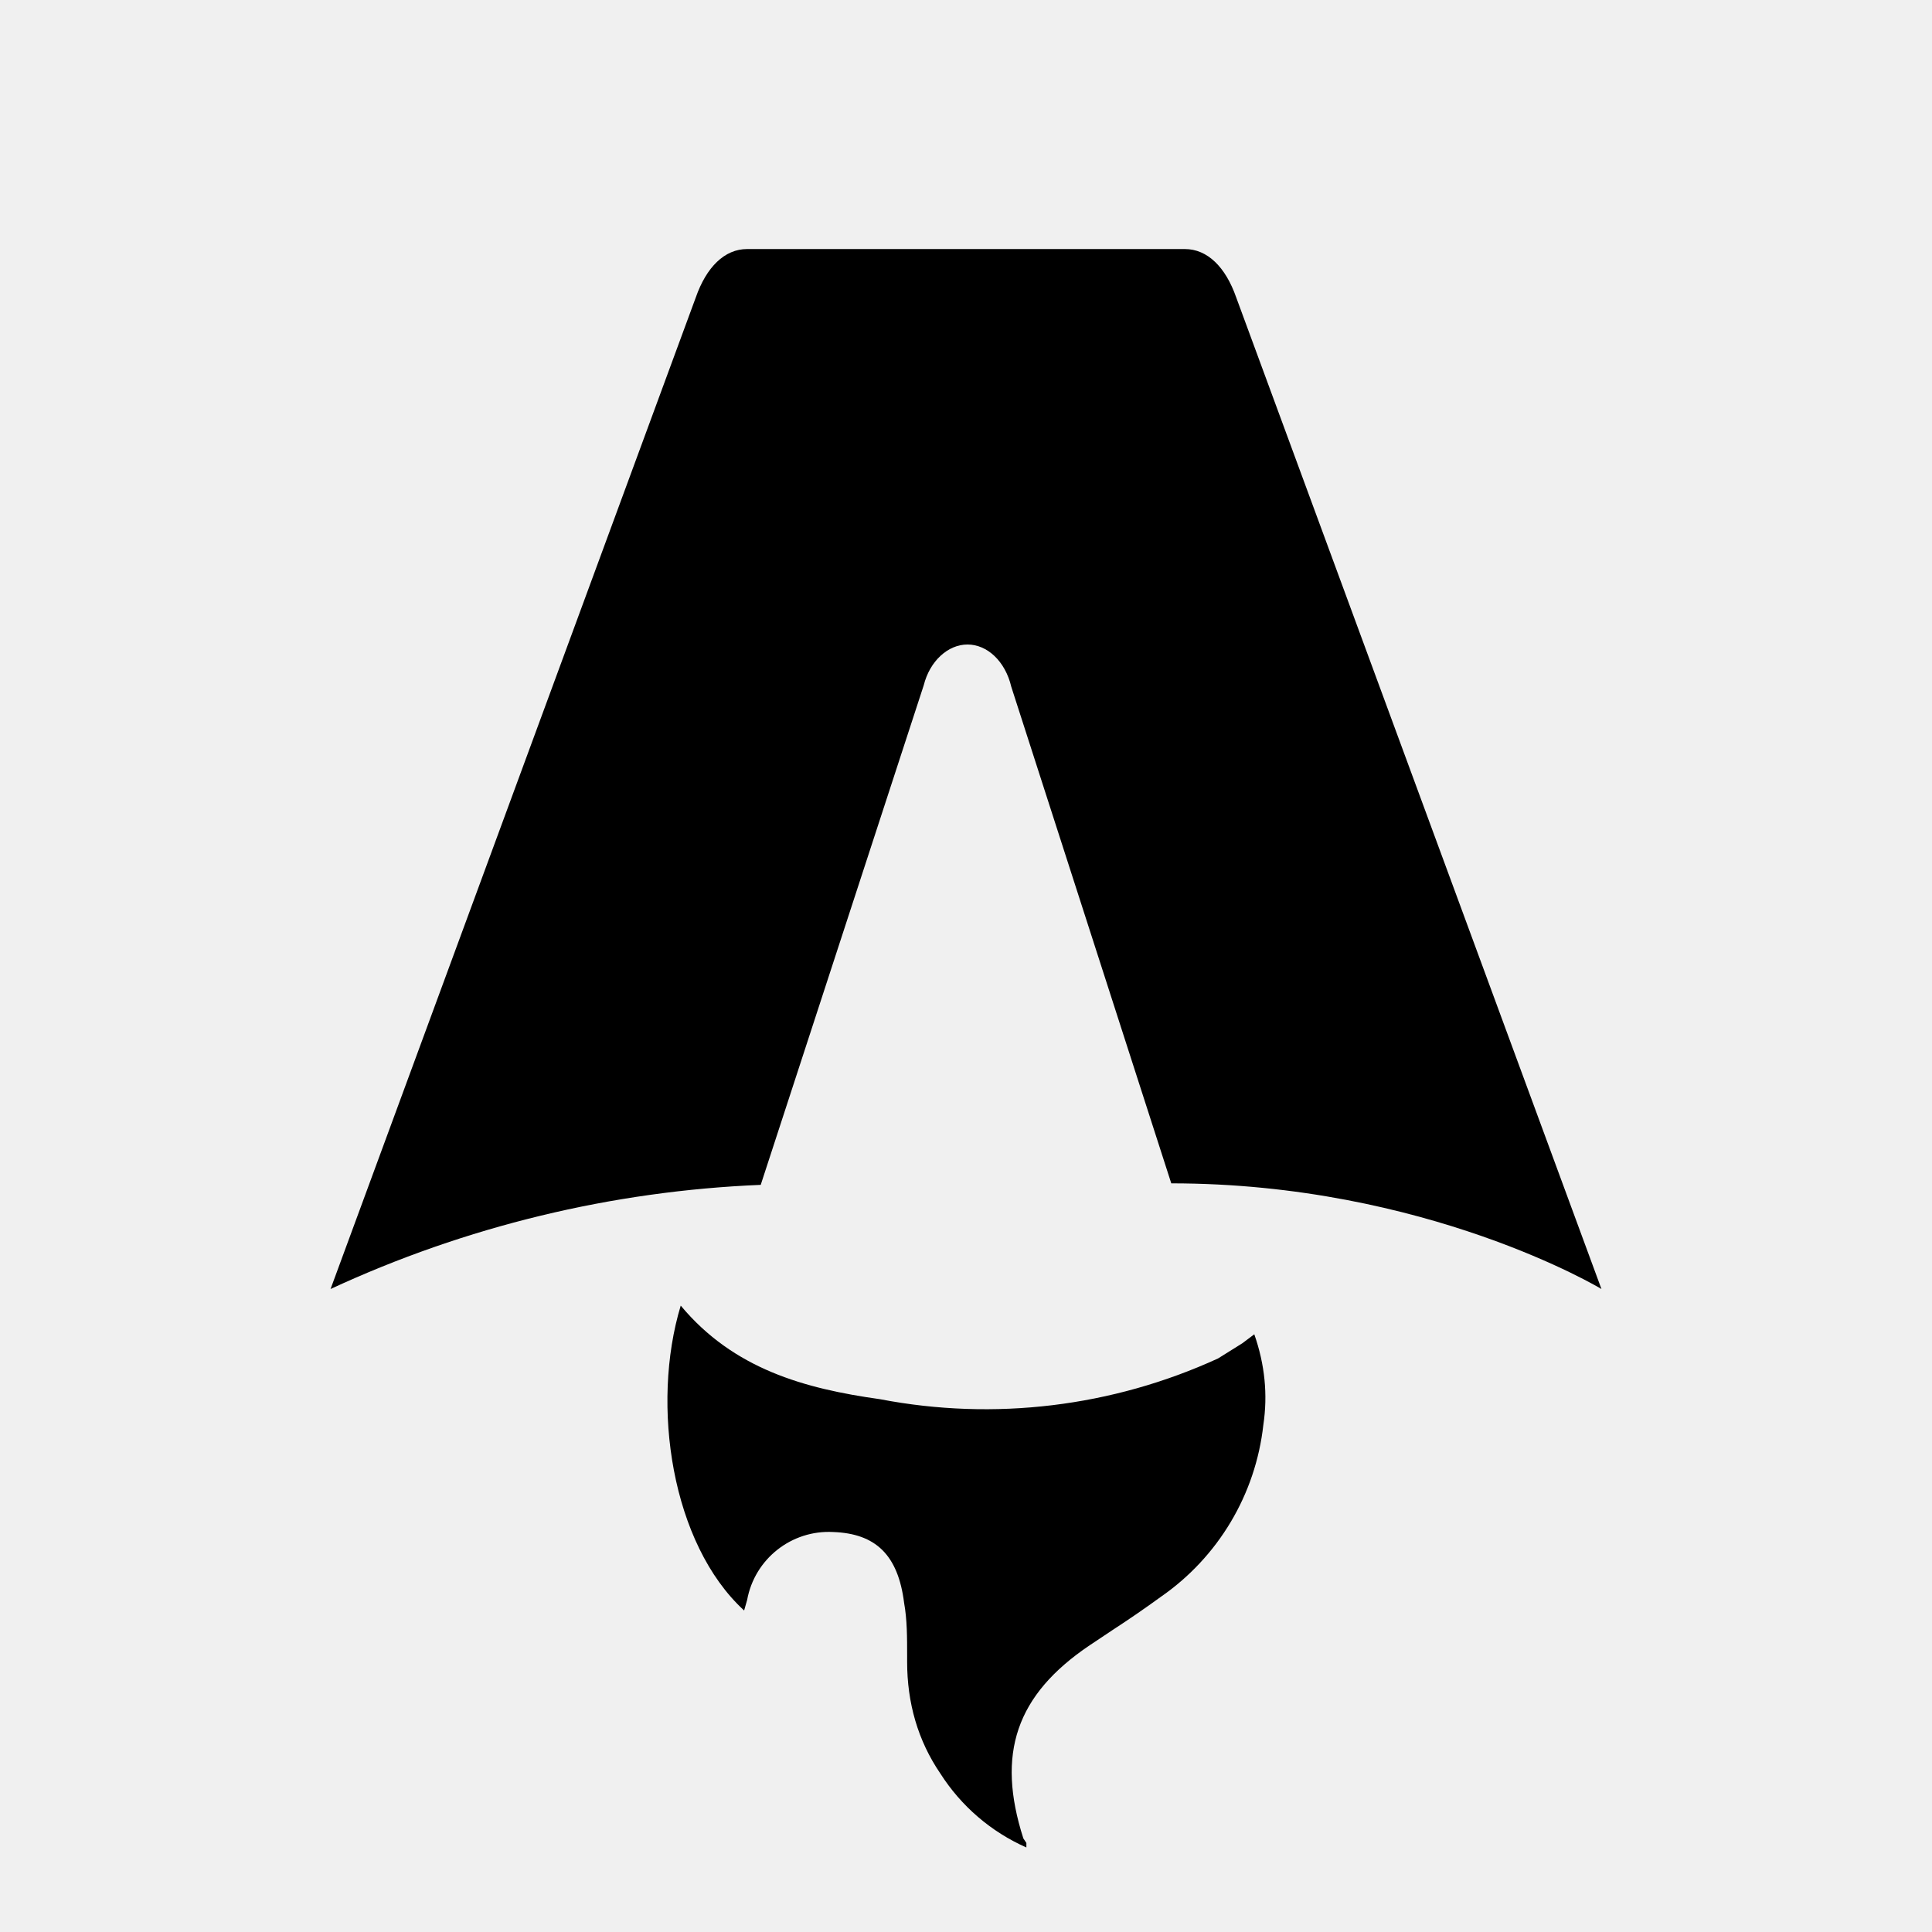
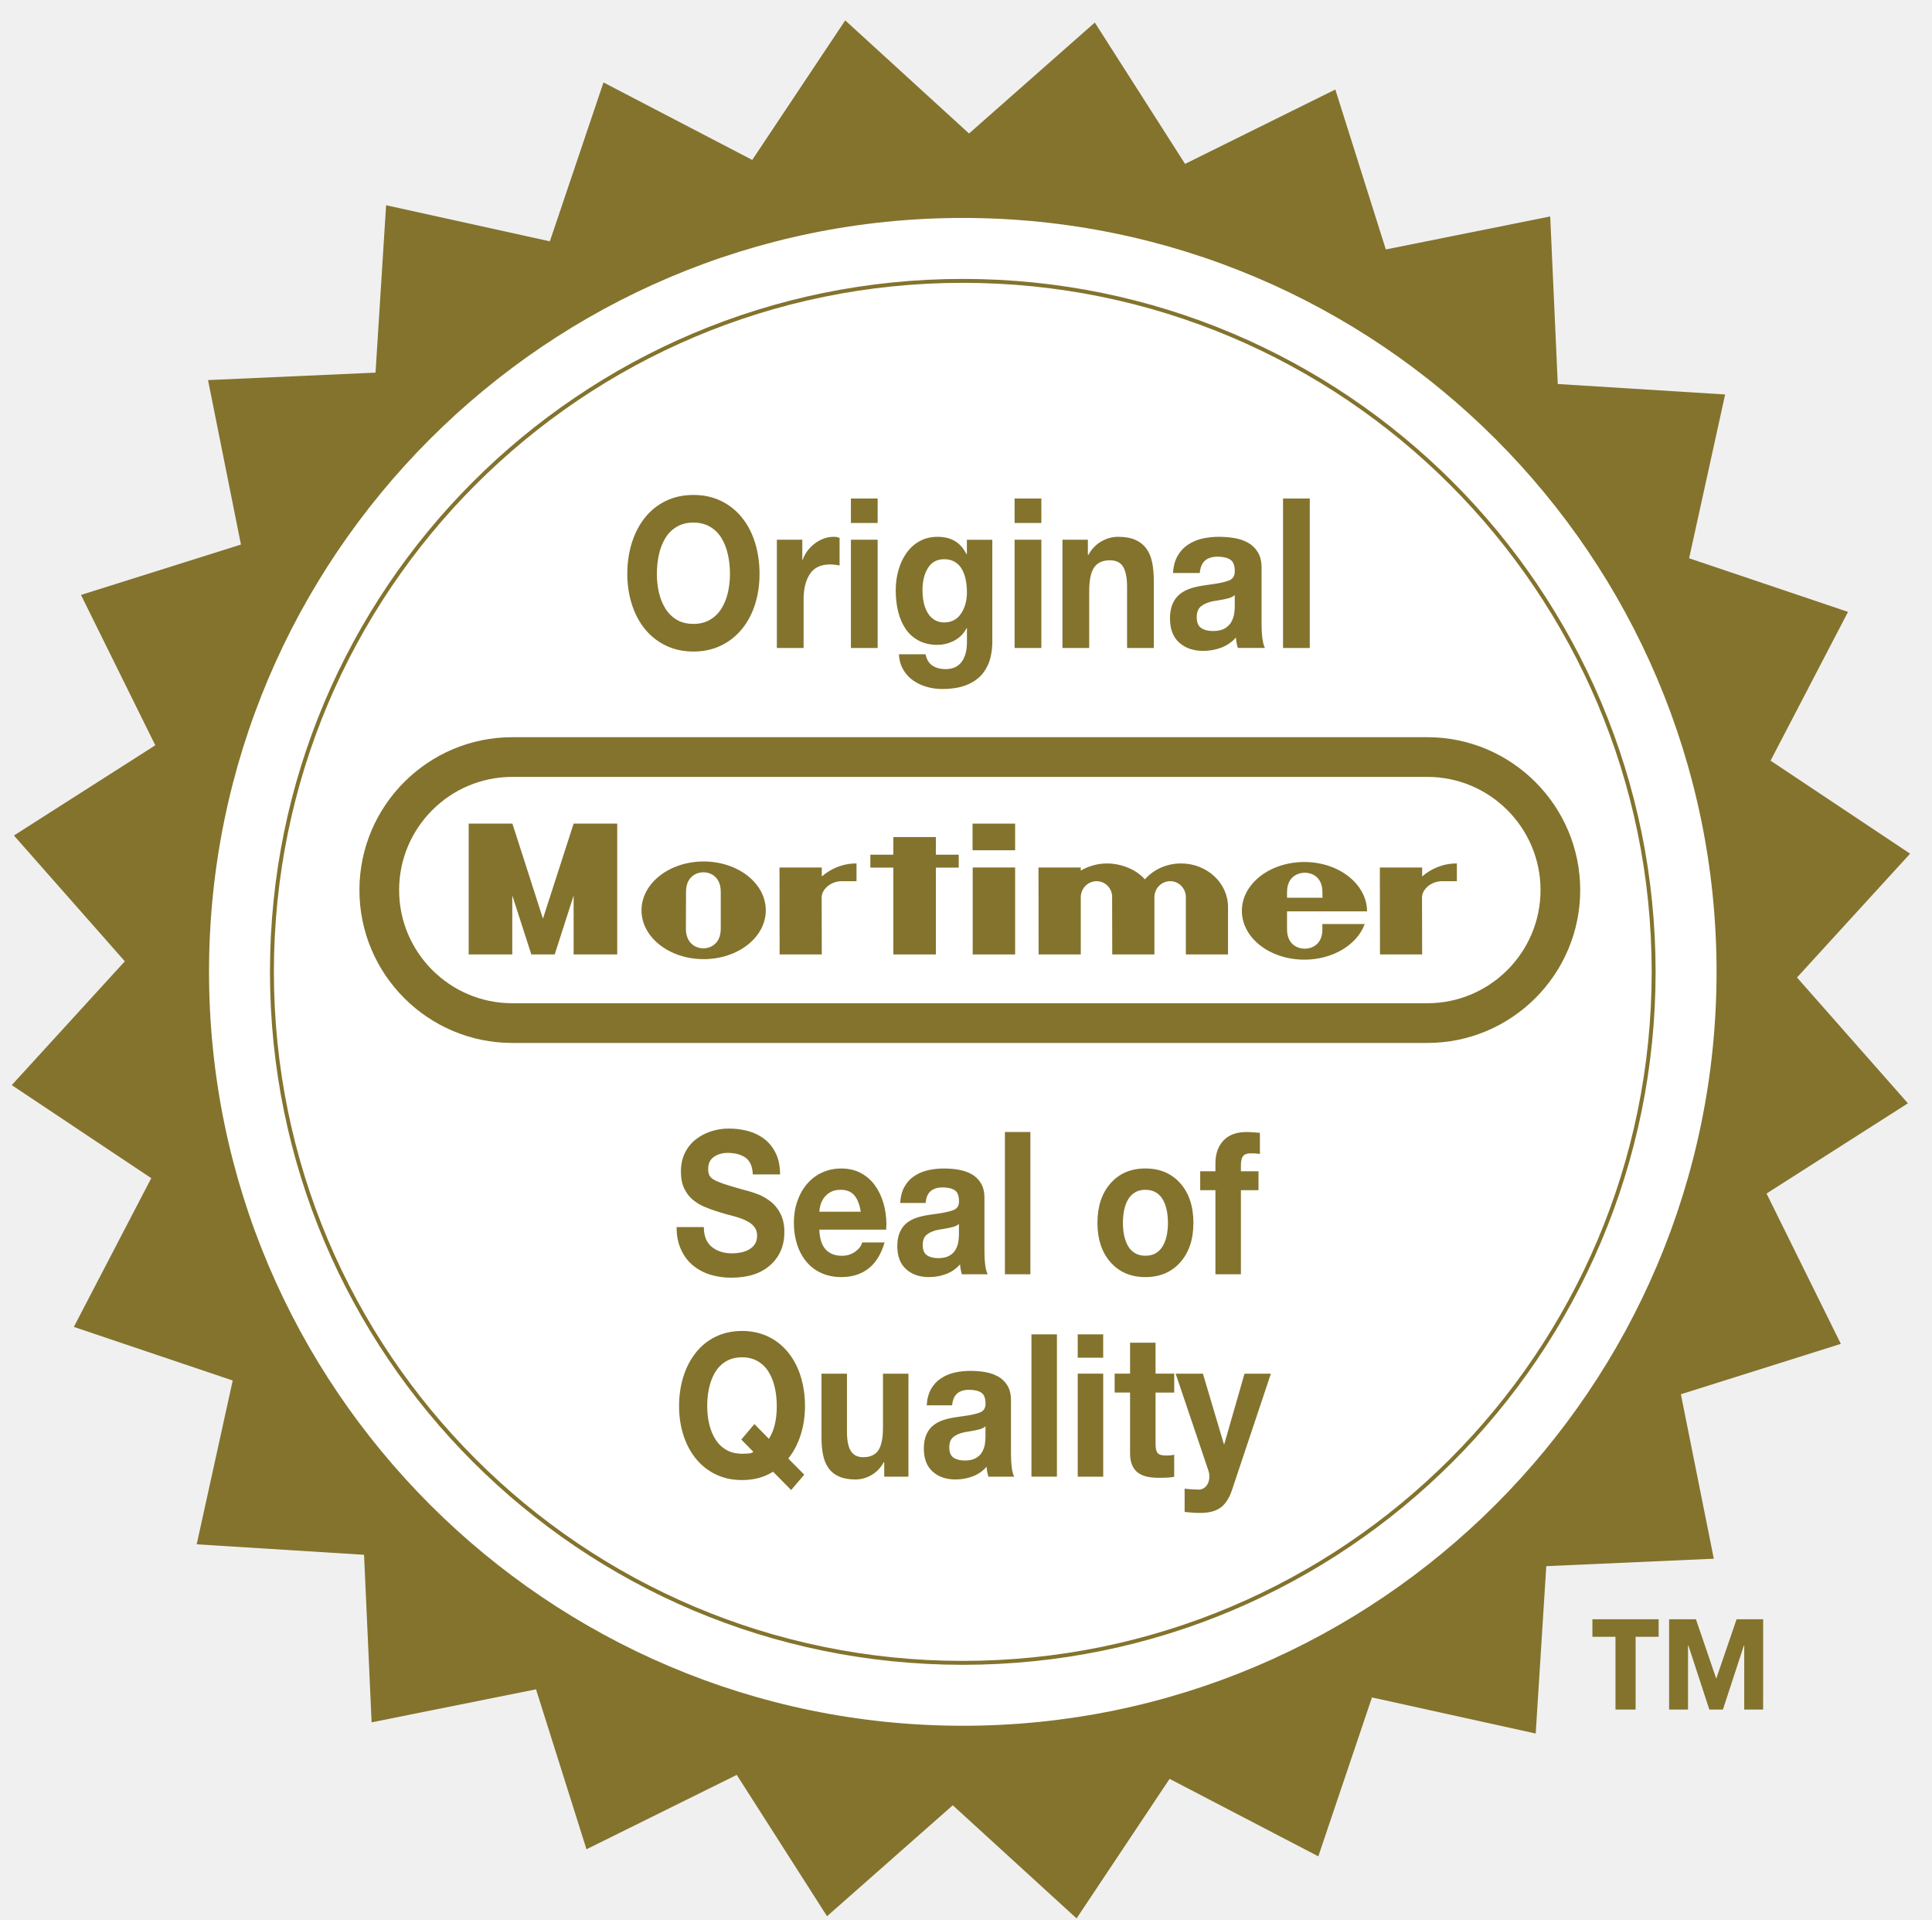
- <svg xmlns="http://www.w3.org/2000/svg" fill="none" viewBox="0 0 128 128">
-   <path d="M50.4 78.5a75.1 75.1 0 0 0-28.5 6.9l24.2-65.7c.7-2 1.9-3.2 3.4-3.2h29c1.5 0 2.7 1.2 3.4 3.2l24.2 65.7s-11.6-7-28.5-7L67 45.5c-.4-1.7-1.6-2.8-2.9-2.8-1.3 0-2.5 1.1-2.9 2.7L50.4 78.5Zm-1.1 28.2Zm-4.2-20.2c-2 6.6-.6 15.8 4.2 20.2a17.5 17.5 0 0 1 .2-.7 5.5 5.5 0 0 1 5.7-4.5c2.8.1 4.3 1.5 4.7 4.7.2 1.1.2 2.3.2 3.5v.4c0 2.7.7 5.2 2.2 7.4a13 13 0 0 0 5.7 4.9v-.3l-.2-.3c-1.8-5.6-.5-9.5 4.4-12.8l1.5-1a73 73 0 0 0 3.2-2.2 16 16 0 0 0 6.8-11.4c.3-2 .1-4-.6-6l-.8.6-1.6 1a37 37 0 0 1-22.4 2.7c-5-.7-9.7-2-13.2-6.2Z" />
-   <style>
-         path { fill: #000; }
-         @media (prefers-color-scheme: dark) {
-             path { fill: #FFF; }
-         }
-     </style>
+ <svg xmlns="http://www.w3.org/2000/svg" width="100%" height="100%" viewBox="0 0 148 147" version="1.1" xml:space="preserve" style="fill-rule:evenodd;clip-rule:evenodd;">
+   <path id="polygon4" d="M146.154,84.502L135.325,91.412L141.016,102.926L128.763,106.786L131.285,119.381L118.452,119.952L117.642,132.771L105.099,130.007L100.989,142.176L89.595,136.242L82.471,146.93L72.987,138.266L63.354,146.764L56.439,135.938L44.927,141.635L41.062,129.385L28.467,131.913L27.888,119.081L15.068,118.279L17.827,105.734L5.656,101.628L11.587,90.234L0.9,83.109L9.563,73.627L1.067,63.991L11.896,57.081L6.204,45.566L18.457,41.707L15.936,29.111L28.768,28.54L29.577,15.719L42.121,18.484L46.23,6.314L57.624,12.249L64.748,1.562L74.232,10.225L83.867,1.727L90.781,12.552L102.292,6.855L106.16,19.106L118.753,16.578L119.332,29.411L132.153,30.213L129.394,42.758L141.566,46.864L135.633,58.258L146.322,65.383L137.658,74.866L146.154,84.502Z" style="fill:rgb(131,115,45);fill-rule:nonzero;" />
+   <path id="path8" d="M73.754,132.176C41.915,132.176 16.012,106.274 16.012,74.434C16.012,42.594 41.915,16.692 73.754,16.692C105.593,16.692 131.496,42.595 131.496,74.434C131.496,106.273 105.593,132.176 73.754,132.176Z" style="fill:white;fill-rule:nonzero;" />
+   <circle id="circle10" cx="73.754" cy="74.435" r="52.923" style="fill:none;stroke:rgb(131,115,45);stroke-width:0.3px;" />
+   <g id="g88">
+     <g id="g86">
+       <path id="path84" d="M127.062,125.363L125.295,125.363L125.295,130.933L123.754,130.933L123.754,125.363L121.985,125.363L121.985,124.021L127.059,124.021L127.062,125.363ZM135.065,130.934L133.617,130.934L133.617,126.036L133.587,126.036L131.984,130.934L130.942,130.934L129.341,126.036L129.311,126.036L129.311,130.934L127.861,130.934L127.861,124.022L129.917,124.022L131.472,128.569L133.028,124.022L135.067,124.022L135.065,130.934ZM94.386,114.09C94.176,114.731 93.883,115.19 93.507,115.464C93.132,115.739 92.609,115.876 91.941,115.876C91.586,115.876 91.185,115.852 90.748,115.8L90.748,114.014C90.831,114.024 90.913,114.035 90.995,114.044C91.35,114.075 91.648,114.09 91.888,114.09C92.126,114.059 92.311,113.95 92.444,113.762C92.579,113.574 92.643,113.352 92.643,113.098C92.643,112.925 92.617,112.762 92.561,112.61L90.061,105.209L92.149,105.209L93.756,110.61L93.784,110.61L95.336,105.209L97.355,105.209L94.386,114.09ZM88.52,105.207L89.951,105.207L89.951,106.657L88.52,106.657L88.52,110.564C88.52,110.931 88.577,111.173 88.685,111.295C88.795,111.417 89.015,111.48 89.344,111.48C89.564,111.48 89.765,111.459 89.948,111.417L89.948,113.11C89.676,113.162 89.295,113.186 88.808,113.186C88.478,113.186 88.183,113.162 87.922,113.11C87.661,113.059 87.427,112.964 87.221,112.829C87.015,112.69 86.854,112.498 86.742,112.249C86.627,112 86.568,111.686 86.568,111.311L86.568,106.656L85.387,106.656L85.387,105.206L86.568,105.206L86.568,102.84L88.519,102.84L88.52,105.207ZM84.509,103.986L82.558,103.986L82.558,102.2L84.509,102.2L84.509,103.986ZM82.559,105.207L84.51,105.207L84.51,113.098L82.559,113.098L82.559,105.207ZM79.014,102.2L80.965,102.2L80.965,113.097L79.014,113.097L79.014,102.2ZM70.992,107.634C71.018,107.147 71.13,106.731 71.32,106.391C71.512,106.049 71.766,105.776 72.084,105.567C72.398,105.358 72.748,105.212 73.128,105.126C73.508,105.04 73.909,104.996 74.33,104.996C74.724,104.996 75.101,105.024 75.463,105.087C75.825,105.15 76.152,105.26 76.452,105.423C76.749,105.586 76.99,105.819 77.173,106.117C77.356,106.417 77.445,106.791 77.445,107.237L77.445,111.343C77.445,111.74 77.466,112.093 77.508,112.406C77.549,112.717 77.611,112.947 77.694,113.098L75.716,113.098C75.633,112.813 75.588,112.559 75.578,112.335C75.285,112.671 74.93,112.918 74.514,113.075C74.097,113.232 73.656,113.312 73.188,113.312C72.474,113.312 71.892,113.111 71.443,112.708C70.996,112.307 70.77,111.718 70.77,110.943C70.77,110.517 70.836,110.157 70.969,109.861C71.102,109.566 71.282,109.333 71.505,109.16C71.73,108.986 71.979,108.853 72.254,108.764C72.526,108.672 72.84,108.602 73.188,108.549C73.373,108.52 73.584,108.488 73.82,108.458C74.408,108.376 74.834,108.28 75.098,108.168C75.364,108.057 75.496,107.837 75.496,107.514C75.496,107.085 75.386,106.8 75.166,106.659C74.944,106.516 74.635,106.446 74.23,106.446C73.845,106.446 73.543,106.54 73.325,106.727C73.103,106.915 72.975,107.217 72.938,107.634L70.992,107.634ZM75.498,109.236C75.388,109.338 75.244,109.414 75.063,109.465C74.884,109.516 74.644,109.567 74.342,109.618C74.15,109.648 73.994,109.674 73.875,109.693C73.508,109.775 73.225,109.9 73.021,110.068C72.822,110.236 72.719,110.498 72.719,110.853C72.719,111.23 72.827,111.493 73.042,111.64C73.257,111.786 73.548,111.861 73.915,111.861C74.27,111.861 74.561,111.795 74.78,111.663C74.999,111.531 75.16,111.365 75.259,111.167C75.361,110.968 75.424,110.775 75.451,110.587C75.476,110.399 75.492,110.218 75.492,110.045L75.492,109.236L75.498,109.236ZM69.59,113.098L67.736,113.098L67.736,111.999L67.695,111.999C67.459,112.427 67.143,112.752 66.756,112.977C66.364,113.202 65.957,113.313 65.527,113.313C65.023,113.313 64.602,113.235 64.263,113.084C63.924,112.932 63.657,112.712 63.459,112.428C63.261,112.145 63.125,111.809 63.047,111.42C62.969,111.034 62.93,110.581 62.93,110.063L62.93,105.209L64.881,105.209L64.881,109.666C64.881,110.328 64.98,110.815 65.176,111.131C65.373,111.446 65.691,111.607 66.131,111.607C66.662,111.607 67.047,111.429 67.285,111.08C67.521,110.728 67.64,110.152 67.64,109.348L67.64,105.212L69.591,105.212L69.59,113.098ZM60.606,114.121L59.218,112.717C58.55,113.145 57.757,113.358 56.842,113.358C56.1,113.358 55.429,113.213 54.83,112.923C54.228,112.633 53.722,112.231 53.305,111.717C52.888,111.203 52.57,110.6 52.35,109.908C52.13,109.216 52.02,108.478 52.02,107.695C52.02,106.89 52.13,106.138 52.35,105.435C52.57,104.734 52.888,104.121 53.305,103.597C53.722,103.073 54.23,102.664 54.83,102.374C55.43,102.084 56.101,101.938 56.842,101.938C57.583,101.938 58.255,102.084 58.855,102.374C59.457,102.664 59.965,103.071 60.387,103.597C60.808,104.119 61.126,104.734 61.342,105.435C61.558,106.138 61.665,106.892 61.665,107.695C61.665,108.478 61.555,109.214 61.335,109.9C61.115,110.588 60.799,111.191 60.387,111.71L61.61,112.945L60.606,114.121ZM57.79,109.068L58.901,110.198C59.304,109.577 59.505,108.743 59.505,107.695C59.505,107.195 59.455,106.722 59.354,106.275C59.253,105.828 59.097,105.431 58.887,105.085C58.676,104.739 58.399,104.465 58.056,104.261C57.713,104.059 57.307,103.956 56.84,103.956C56.373,103.956 55.968,104.059 55.624,104.261C55.281,104.465 55.003,104.74 54.793,105.085C54.583,105.432 54.427,105.828 54.326,106.275C54.223,106.724 54.175,107.197 54.175,107.695C54.175,108.174 54.225,108.629 54.326,109.06C54.427,109.494 54.584,109.881 54.8,110.228C55.015,110.574 55.292,110.844 55.631,111.043C55.97,111.241 56.373,111.34 56.84,111.34C57.069,111.34 57.255,111.332 57.397,111.318C57.541,111.304 57.642,111.259 57.708,111.189L56.788,110.256L57.79,109.068ZM93.108,91.157L91.941,91.157L91.941,89.707L93.108,89.707L93.108,89.096C93.108,88.374 93.312,87.794 93.719,87.356C94.127,86.919 94.715,86.702 95.485,86.702C95.631,86.702 95.842,86.712 96.119,86.731C96.302,86.752 96.433,86.761 96.515,86.761L96.515,88.379C96.286,88.348 96.048,88.333 95.801,88.333C95.535,88.333 95.345,88.402 95.231,88.539C95.118,88.676 95.059,88.908 95.059,89.232L95.059,89.707L96.408,89.707L96.408,91.157L95.059,91.157L95.059,97.597L93.108,97.597L93.108,91.157ZM85.072,90.63C85.742,89.872 86.631,89.493 87.737,89.493C88.854,89.493 89.749,89.872 90.418,90.63C91.087,91.389 91.421,92.399 91.421,93.66C91.421,94.911 91.087,95.917 90.418,96.675C89.75,97.434 88.855,97.813 87.737,97.813C86.631,97.813 85.742,97.434 85.072,96.675C84.404,95.917 84.069,94.912 84.069,93.66C84.069,92.398 84.404,91.389 85.072,90.63ZM86.109,94.605C86.171,94.9 86.265,95.168 86.398,95.407C86.53,95.646 86.711,95.834 86.934,95.972C87.16,96.109 87.426,96.176 87.738,96.176C88.058,96.176 88.333,96.109 88.555,95.972C88.779,95.832 88.958,95.646 89.091,95.407C89.224,95.168 89.32,94.9 89.38,94.605C89.44,94.31 89.469,93.996 89.469,93.66C89.469,93.324 89.439,93.006 89.38,92.706C89.318,92.406 89.224,92.136 89.091,91.896C88.958,91.658 88.778,91.468 88.555,91.333C88.33,91.195 88.058,91.127 87.738,91.127C87.426,91.127 87.16,91.195 86.934,91.333C86.709,91.47 86.533,91.659 86.398,91.896C86.265,92.134 86.169,92.406 86.109,92.706C86.049,93.006 86.02,93.324 86.02,93.66C86.02,93.996 86.05,94.313 86.109,94.605ZM76.981,86.7L78.932,86.7L78.932,97.597L76.981,97.597L76.981,86.7ZM68.958,92.134C68.984,91.647 69.096,91.231 69.288,90.891C69.478,90.549 69.732,90.276 70.05,90.067C70.368,89.858 70.714,89.712 71.094,89.626C71.474,89.54 71.875,89.496 72.296,89.496C72.69,89.496 73.067,89.524 73.429,89.587C73.791,89.65 74.12,89.76 74.418,89.923C74.715,90.086 74.956,90.319 75.139,90.617C75.322,90.917 75.413,91.291 75.413,91.737L75.413,95.843C75.413,96.24 75.434,96.593 75.475,96.906C75.516,97.217 75.579,97.447 75.663,97.598L73.684,97.598C73.601,97.313 73.556,97.059 73.546,96.835C73.253,97.171 72.898,97.418 72.482,97.575C72.065,97.732 71.625,97.812 71.156,97.812C70.442,97.812 69.86,97.611 69.413,97.208C68.964,96.807 68.738,96.218 68.738,95.443C68.738,95.017 68.804,94.657 68.937,94.361C69.07,94.066 69.25,93.833 69.473,93.66C69.698,93.486 69.947,93.353 70.222,93.264C70.496,93.172 70.808,93.102 71.156,93.049C71.341,93.02 71.552,92.988 71.79,92.958C72.376,92.876 72.802,92.78 73.066,92.668C73.332,92.557 73.464,92.337 73.464,92.014C73.464,91.585 73.354,91.3 73.134,91.159C72.914,91.016 72.603,90.946 72.2,90.946C71.813,90.946 71.512,91.04 71.293,91.227C71.071,91.415 70.943,91.717 70.908,92.134L68.958,92.134ZM73.464,93.736C73.354,93.838 73.21,93.914 73.029,93.965C72.85,94.016 72.61,94.067 72.308,94.118C72.118,94.148 71.96,94.174 71.841,94.193C71.474,94.275 71.191,94.4 70.989,94.568C70.787,94.736 70.685,94.998 70.685,95.353C70.685,95.73 70.793,95.993 71.008,96.14C71.223,96.286 71.514,96.361 71.881,96.361C72.238,96.361 72.527,96.295 72.746,96.163C72.965,96.031 73.126,95.865 73.225,95.667C73.328,95.468 73.39,95.275 73.417,95.087C73.443,94.899 73.458,94.718 73.458,94.545L73.458,93.736L73.464,93.736ZM62.763,94.18C62.79,94.862 62.951,95.367 63.244,95.69C63.537,96.016 63.958,96.18 64.508,96.18C64.883,96.18 65.217,96.076 65.511,95.867C65.804,95.659 65.983,95.422 66.047,95.157L67.764,95.157C67.498,96.062 67.084,96.73 66.521,97.164C65.958,97.598 65.264,97.812 64.439,97.812C63.89,97.812 63.39,97.711 62.942,97.513C62.495,97.316 62.111,97.032 61.796,96.659C61.48,96.287 61.235,95.845 61.067,95.331C60.899,94.817 60.813,94.26 60.813,93.66C60.813,93.069 60.9,92.52 61.076,92.013C61.25,91.503 61.497,91.06 61.816,90.685C62.136,90.308 62.521,90.015 62.97,89.808C63.419,89.599 63.908,89.495 64.44,89.495C65.001,89.495 65.498,89.608 65.931,89.838C66.368,90.067 66.728,90.38 67.016,90.776C67.305,91.172 67.524,91.63 67.676,92.149C67.827,92.67 67.903,93.217 67.903,93.797C67.903,93.838 67.898,93.899 67.889,93.981L67.889,94.18L62.763,94.18ZM65.937,92.805C65.845,92.235 65.678,91.813 65.436,91.538C65.193,91.264 64.843,91.126 64.385,91.126C64.092,91.126 63.842,91.182 63.636,91.294C63.43,91.406 63.263,91.548 63.135,91.721C63.007,91.895 62.915,92.075 62.86,92.264C62.805,92.452 62.773,92.632 62.764,92.805L65.937,92.805ZM53.917,93.98C53.917,94.662 54.121,95.168 54.526,95.499C54.933,95.83 55.455,95.995 56.087,95.995C56.297,95.995 56.51,95.974 56.726,95.933C56.942,95.894 57.147,95.822 57.344,95.72C57.541,95.616 57.699,95.478 57.818,95.298C57.937,95.12 57.998,94.9 57.998,94.634C57.998,94.39 57.936,94.185 57.818,94.017C57.701,93.849 57.54,93.705 57.339,93.588C57.137,93.472 56.918,93.372 56.68,93.291C56.442,93.209 56.121,93.118 55.718,93.017C55.452,92.935 55.242,92.873 55.086,92.833C54.653,92.701 54.273,92.562 53.944,92.421C53.617,92.279 53.314,92.095 53.046,91.864C52.775,91.635 52.561,91.344 52.4,90.994C52.239,90.644 52.161,90.223 52.161,89.733C52.161,89.196 52.264,88.715 52.47,88.298C52.676,87.881 52.955,87.535 53.308,87.26C53.661,86.987 54.054,86.781 54.489,86.643C54.926,86.505 55.372,86.436 55.83,86.436C56.359,86.436 56.861,86.502 57.334,86.635C57.806,86.766 58.222,86.975 58.584,87.26C58.944,87.545 59.23,87.911 59.441,88.36C59.651,88.807 59.757,89.338 59.757,89.948L57.669,89.948C57.642,89.337 57.456,88.91 57.111,88.666C56.767,88.422 56.307,88.3 55.73,88.3C55.329,88.3 54.979,88.404 54.686,88.607C54.393,88.81 54.248,89.121 54.248,89.538C54.248,89.751 54.285,89.922 54.356,90.049C54.429,90.176 54.557,90.288 54.743,90.385C54.926,90.483 55.169,90.581 55.471,90.682C55.773,90.786 56.268,90.932 56.954,91.125C56.98,91.125 57.055,91.146 57.174,91.186C57.202,91.196 57.229,91.203 57.257,91.203C57.587,91.295 57.889,91.395 58.164,91.508C58.437,91.62 58.727,91.791 59.027,92.021C59.331,92.25 59.583,92.56 59.785,92.952C59.984,93.344 60.087,93.814 60.087,94.363C60.087,95.402 59.73,96.244 59.015,96.888C58.301,97.534 57.298,97.859 56.007,97.859C55.446,97.859 54.92,97.783 54.42,97.63C53.921,97.477 53.477,97.24 53.087,96.92C52.696,96.6 52.391,96.191 52.167,95.699C51.94,95.206 51.83,94.633 51.83,93.982L53.92,93.982L53.917,93.982L53.917,93.98ZM98.286,38.18L100.335,38.18L100.335,49.628L98.286,49.628L98.286,38.18ZM89.858,43.888C89.887,43.375 90.004,42.94 90.206,42.581C90.408,42.223 90.675,41.935 91.007,41.715C91.339,41.495 91.704,41.341 92.104,41.25C92.503,41.16 92.924,41.114 93.369,41.114C93.781,41.114 94.18,41.146 94.557,41.21C94.937,41.274 95.286,41.392 95.596,41.563C95.909,41.734 96.161,41.977 96.354,42.292C96.547,42.607 96.642,43 96.642,43.47L96.642,47.783C96.642,48.2 96.663,48.571 96.707,48.897C96.75,49.223 96.813,49.466 96.9,49.626L94.824,49.626C94.736,49.327 94.687,49.06 94.678,48.824C94.37,49.177 93.997,49.436 93.56,49.602C93.123,49.768 92.66,49.851 92.167,49.851C91.417,49.851 90.806,49.64 90.334,49.218C89.86,48.796 89.627,48.178 89.627,47.366C89.627,46.917 89.694,46.538 89.836,46.227C89.976,45.917 90.163,45.671 90.399,45.49C90.634,45.308 90.897,45.169 91.186,45.073C91.475,44.977 91.801,44.902 92.167,44.848C92.357,44.816 92.581,44.784 92.831,44.752C93.444,44.667 93.894,44.565 94.173,44.448C94.452,44.33 94.591,44.1 94.591,43.759C94.591,43.31 94.476,43.01 94.245,42.861C94.014,42.711 93.685,42.636 93.264,42.636C92.86,42.636 92.543,42.735 92.312,42.932C92.083,43.13 91.946,43.448 91.91,43.886L89.858,43.886L89.858,43.888ZM94.591,45.572C94.476,45.679 94.324,45.759 94.136,45.813C93.948,45.867 93.696,45.92 93.379,45.973C93.177,46.005 93.013,46.032 92.888,46.053C92.503,46.139 92.205,46.27 91.993,46.446C91.781,46.622 91.675,46.898 91.675,47.272C91.675,47.668 91.788,47.943 92.014,48.098C92.242,48.253 92.545,48.33 92.93,48.33C93.305,48.33 93.609,48.261 93.839,48.122C94.068,47.983 94.236,47.809 94.344,47.601C94.449,47.393 94.517,47.19 94.546,46.992C94.575,46.794 94.589,46.605 94.589,46.423L94.589,45.572L94.591,45.572ZM81.388,41.339L83.336,41.339L83.336,42.493L83.379,42.493C83.629,42.044 83.959,41.702 84.368,41.467C84.775,41.232 85.207,41.114 85.66,41.114C86.187,41.114 86.632,41.195 86.986,41.355C87.341,41.515 87.625,41.743 87.832,42.037C88.039,42.331 88.183,42.683 88.265,43.095C88.347,43.507 88.388,43.985 88.388,44.532L88.388,49.631L86.339,49.631L86.339,44.949C86.339,44.255 86.236,43.741 86.036,43.41C85.834,43.079 85.497,42.913 85.024,42.913C84.466,42.913 84.062,43.098 83.812,43.466C83.562,43.835 83.437,44.442 83.437,45.286L83.437,49.631L81.39,49.631L81.39,41.341L81.388,41.339ZM79.772,40.056L77.723,40.056L77.723,38.18L79.772,38.18L79.772,40.056ZM77.723,41.339L79.772,41.339L79.772,49.629L77.723,49.629L77.723,41.339ZM76.02,49.099C76.02,49.516 75.974,49.928 75.883,50.334C75.792,50.74 75.611,51.13 75.342,51.504C75.071,51.878 74.675,52.183 74.152,52.418C73.63,52.653 72.964,52.771 72.153,52.771C71.768,52.771 71.385,52.717 71.007,52.611C70.627,52.504 70.278,52.343 69.968,52.13C69.655,51.916 69.398,51.638 69.196,51.296C68.996,50.954 68.883,50.559 68.864,50.109L70.899,50.109C70.985,50.515 71.165,50.807 71.433,50.983C71.704,51.159 72.036,51.248 72.429,51.248C72.977,51.248 73.389,51.063 73.663,50.695C73.935,50.326 74.072,49.826 74.072,49.195L74.072,48.105L74.045,48.105C73.834,48.522 73.523,48.84 73.112,49.059C72.705,49.278 72.268,49.388 71.806,49.388C71.267,49.388 70.794,49.282 70.385,49.068C69.976,48.854 69.642,48.558 69.382,48.178C69.122,47.799 68.93,47.358 68.805,46.855C68.68,46.352 68.617,45.808 68.617,45.22C68.617,44.675 68.685,44.157 68.826,43.665C68.965,43.173 69.172,42.735 69.444,42.35C69.718,41.965 70.055,41.663 70.456,41.444C70.853,41.225 71.31,41.115 71.818,41.115C72.33,41.115 72.765,41.219 73.131,41.428C73.497,41.637 73.799,41.976 74.04,42.446L74.067,42.446L74.067,41.34L76.015,41.34L76.015,49.099L76.02,49.099ZM73.617,46.999C73.92,46.55 74.07,46.01 74.07,45.379C74.07,45.026 74.041,44.698 73.976,44.393C73.913,44.088 73.815,43.818 73.68,43.583C73.545,43.348 73.367,43.164 73.139,43.03C72.913,42.897 72.641,42.83 72.326,42.83C71.776,42.83 71.362,43.055 71.085,43.503C70.806,43.952 70.667,44.513 70.667,45.187C70.667,45.508 70.694,45.812 70.753,46.101C70.81,46.39 70.902,46.652 71.034,46.887C71.164,47.122 71.337,47.312 71.554,47.456C71.771,47.6 72.028,47.672 72.326,47.672C72.884,47.672 73.314,47.448 73.617,46.999ZM67.232,40.056L65.183,40.056L65.183,38.18L67.232,38.18L67.232,40.056ZM65.183,41.339L67.232,41.339L67.232,49.629L65.183,49.629L65.183,41.339ZM59.511,41.339L61.46,41.339L61.46,42.878L61.487,42.878C61.672,42.365 61.987,41.943 62.439,41.611C62.891,41.28 63.369,41.114 63.87,41.114C64.022,41.114 64.173,41.141 64.315,41.195L64.315,43.311C64.229,43.29 64.117,43.271 63.976,43.255C63.836,43.239 63.705,43.231 63.58,43.231C62.878,43.231 62.365,43.474 62.043,43.96C61.72,44.446 61.56,45.09 61.56,45.892L61.56,49.628L59.511,49.628L59.511,41.339ZM48.4,41.58C48.631,40.842 48.965,40.199 49.403,39.648C49.841,39.097 50.377,38.67 51.007,38.365C51.637,38.06 52.341,37.908 53.121,37.908C53.899,37.908 54.603,38.06 55.233,38.365C55.863,38.67 56.4,39.097 56.842,39.648C57.284,40.199 57.619,40.842 57.845,41.58C58.071,42.317 58.184,43.108 58.184,43.953C58.184,44.776 58.071,45.548 57.845,46.27C57.619,46.991 57.284,47.624 56.842,48.17C56.4,48.715 55.863,49.14 55.233,49.444C54.603,49.749 53.898,49.901 53.121,49.901C52.342,49.901 51.637,49.749 51.007,49.444C50.377,49.139 49.843,48.717 49.403,48.177C48.965,47.637 48.632,47.004 48.4,46.277C48.171,45.55 48.054,44.776 48.054,43.952C48.054,43.108 48.169,42.317 48.4,41.58ZM50.478,45.388C50.584,45.842 50.749,46.251 50.976,46.615C51.204,46.978 51.495,47.264 51.849,47.472C52.204,47.68 52.628,47.785 53.12,47.785C53.609,47.785 54.037,47.678 54.395,47.464C54.755,47.25 55.046,46.964 55.268,46.606C55.491,46.248 55.653,45.842 55.759,45.388C55.864,44.933 55.918,44.455 55.918,43.953C55.918,43.429 55.865,42.932 55.759,42.462C55.653,41.992 55.489,41.575 55.268,41.211C55.046,40.848 54.756,40.559 54.395,40.345C54.036,40.132 53.608,40.024 53.12,40.024C52.63,40.024 52.204,40.131 51.843,40.345C51.482,40.559 51.191,40.847 50.97,41.211C50.748,41.575 50.585,41.992 50.479,42.462C50.375,42.932 50.32,43.429 50.32,43.953C50.319,44.455 50.372,44.933 50.478,45.388ZM109.343,79.879C115.796,79.879 121.051,74.627 121.051,68.171C121.051,61.715 115.796,56.462 109.343,56.462L39.242,56.462C32.786,56.462 27.534,61.715 27.534,68.171C27.534,74.627 32.786,79.879 39.242,79.879L109.343,79.879ZM39.242,76.838C34.463,76.838 30.574,72.95 30.574,68.171C30.574,63.392 34.463,59.503 39.242,59.503L109.344,59.503C114.121,59.503 118.011,63.392 118.011,68.171C118.011,72.95 114.123,76.838 109.344,76.838L39.242,76.838Z" style="fill:rgb(131,115,45);fill-rule:nonzero;" />
+     </g>
+   </g>
+   <g transform="matrix(1,0,0,1,-0.163809,-2.39937)">
+     <g transform="matrix(10,0,0,10,36.0665,73.5)">
+       <path d="M0.48,0.2L0.659,0.2L0.804,-0.251L0.804,0.2L1.138,0.2L1.138,-0.802L0.804,-0.802L0.569,-0.074L0.335,-0.802L0,-0.802L0,0.2L0.334,0.2L0.334,-0.252L0.48,0.2Z" style="fill:rgb(131,115,45);fill-rule:nonzero;" />
+     </g>
+     <g transform="matrix(10,0,0,10,49.3065,73.5)">
+       <path d="M0.34,0.003L0.341,-0.28C0.341,-0.386 0.409,-0.429 0.474,-0.429C0.539,-0.429 0.607,-0.386 0.607,-0.28L0.607,0.003C0.607,0.109 0.539,0.153 0.474,0.153C0.409,0.153 0.34,0.109 0.34,0.003ZM0.476,-0.512C0.213,-0.512 0,-0.345 0,-0.138C0,0.069 0.213,0.236 0.476,0.236C0.739,0.236 0.952,0.069 0.952,-0.138C0.952,-0.345 0.739,-0.512 0.476,-0.512Z" style="fill:rgb(131,115,45);fill-rule:nonzero;" />
+     </g>
+     <g transform="matrix(10,0,0,10,59.8865,73.5)">
+       <path d="M0.589,-0.497C0.478,-0.497 0.386,-0.453 0.323,-0.397L0.323,-0.466L-0.001,-0.466L0,0.2L0.323,0.2C0.323,0.2 0.322,-0.209 0.322,-0.237C0.322,-0.296 0.388,-0.361 0.477,-0.361L0.589,-0.361L0.589,-0.497Z" style="fill:rgb(131,115,45);fill-rule:nonzero;" />
+     </g>
+     <g transform="matrix(10,0,0,10,66.8365,73.5)">
+       <path d="M0.176,0.2L0.502,0.2L0.502,-0.465L0.677,-0.465L0.677,-0.564L0.502,-0.564L0.502,-0.699L0.176,-0.699L0.176,-0.564L0,-0.564L0,-0.465L0.176,-0.465L0.176,0.2Z" style="fill:rgb(131,115,45);fill-rule:nonzero;" />
+     </g>
+     <g transform="matrix(10,0,0,10,74.6665,73.5)">
+       <path d="M0,-0.598L0.326,-0.598L0.326,-0.802L0,-0.802L0,-0.598ZM0.001,0.2L0.326,0.2L0.326,-0.466L0.001,-0.466L0.001,0.2Z" style="fill:rgb(131,115,45);fill-rule:nonzero;" />
+     </g>
+     <g transform="matrix(10,0,0,10,79.7265,73.5)">
+       <path d="M0.887,0.2L0.887,-0.238C0.887,-0.306 0.941,-0.361 1.008,-0.361C1.075,-0.361 1.128,-0.306 1.128,-0.238L1.128,0.2L1.451,0.2L1.451,-0.163C1.451,-0.347 1.29,-0.497 1.091,-0.497C0.979,-0.497 0.879,-0.449 0.814,-0.375C0.734,-0.466 0.607,-0.497 0.527,-0.497C0.448,-0.497 0.379,-0.475 0.323,-0.442L0.323,-0.466L-0.001,-0.466L0,0.2L0.323,0.2L0.323,-0.237C0.323,-0.306 0.377,-0.361 0.444,-0.361C0.507,-0.361 0.557,-0.313 0.563,-0.251L0.564,0.2L0.887,0.2Z" style="fill:rgb(131,115,45);fill-rule:nonzero;" />
+     </g>
+     <g transform="matrix(10,0,0,10,95.2965,73.5)">
+       <path d="M0.616,-0.033C0.616,-0.033 0.617,-0.03 0.617,0.007C0.617,0.129 0.53,0.156 0.482,0.156C0.434,0.156 0.346,0.129 0.346,0.007L0.346,-0.13L0.959,-0.13C0.959,-0.337 0.744,-0.508 0.479,-0.508C0.214,-0.508 0,-0.341 0,-0.134C0,0.073 0.214,0.24 0.479,0.24C0.699,0.24 0.884,0.124 0.941,-0.033L0.616,-0.033ZM0.617,-0.277C0.617,-0.24 0.618,-0.241 0.618,-0.234L0.346,-0.234L0.346,-0.277C0.346,-0.399 0.434,-0.426 0.482,-0.426C0.53,-0.426 0.617,-0.399 0.617,-0.277Z" style="fill:rgb(131,115,45);fill-rule:nonzero;" />
+     </g>
+     <g transform="matrix(10,0,0,10,105.877,73.5)">
+       <path d="M0.589,-0.497C0.478,-0.497 0.386,-0.453 0.323,-0.397L0.323,-0.466L-0.001,-0.466L0,0.2L0.323,0.2C0.323,0.2 0.322,-0.209 0.322,-0.237C0.322,-0.296 0.388,-0.361 0.477,-0.361L0.589,-0.361L0.589,-0.497Z" style="fill:rgb(131,115,45);fill-rule:nonzero;" />
+     </g>
+   </g>
</svg>
